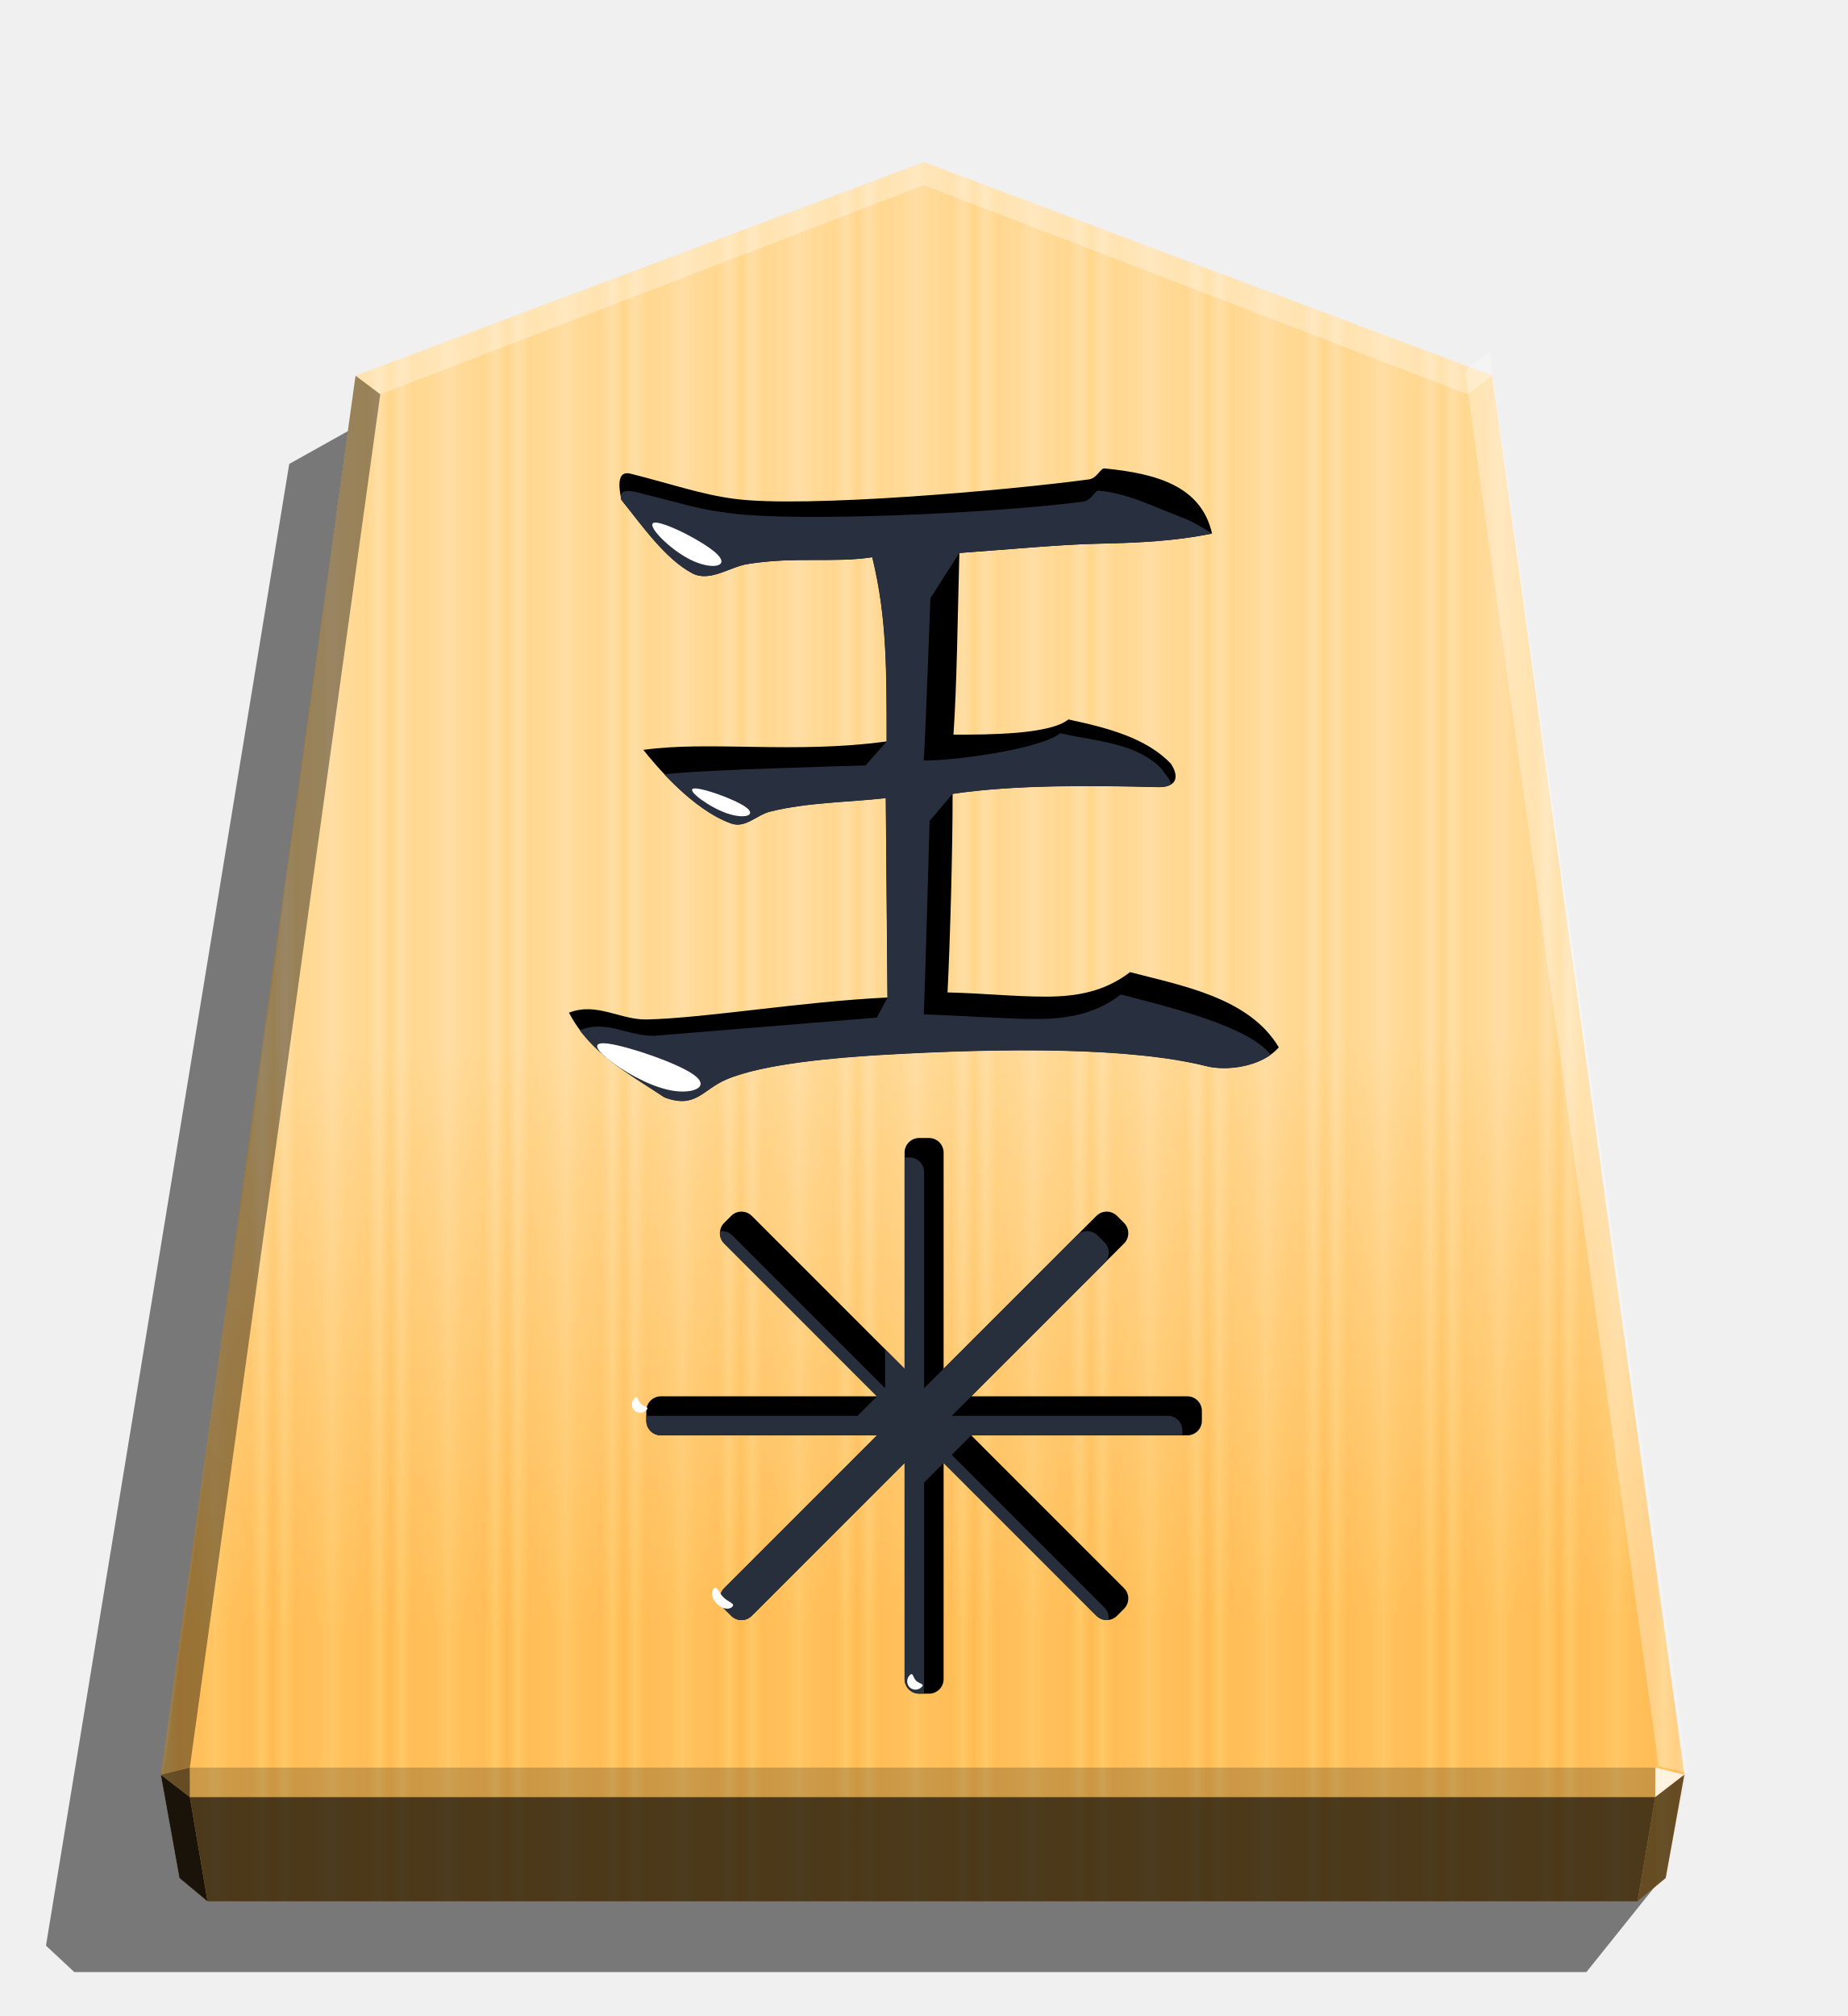
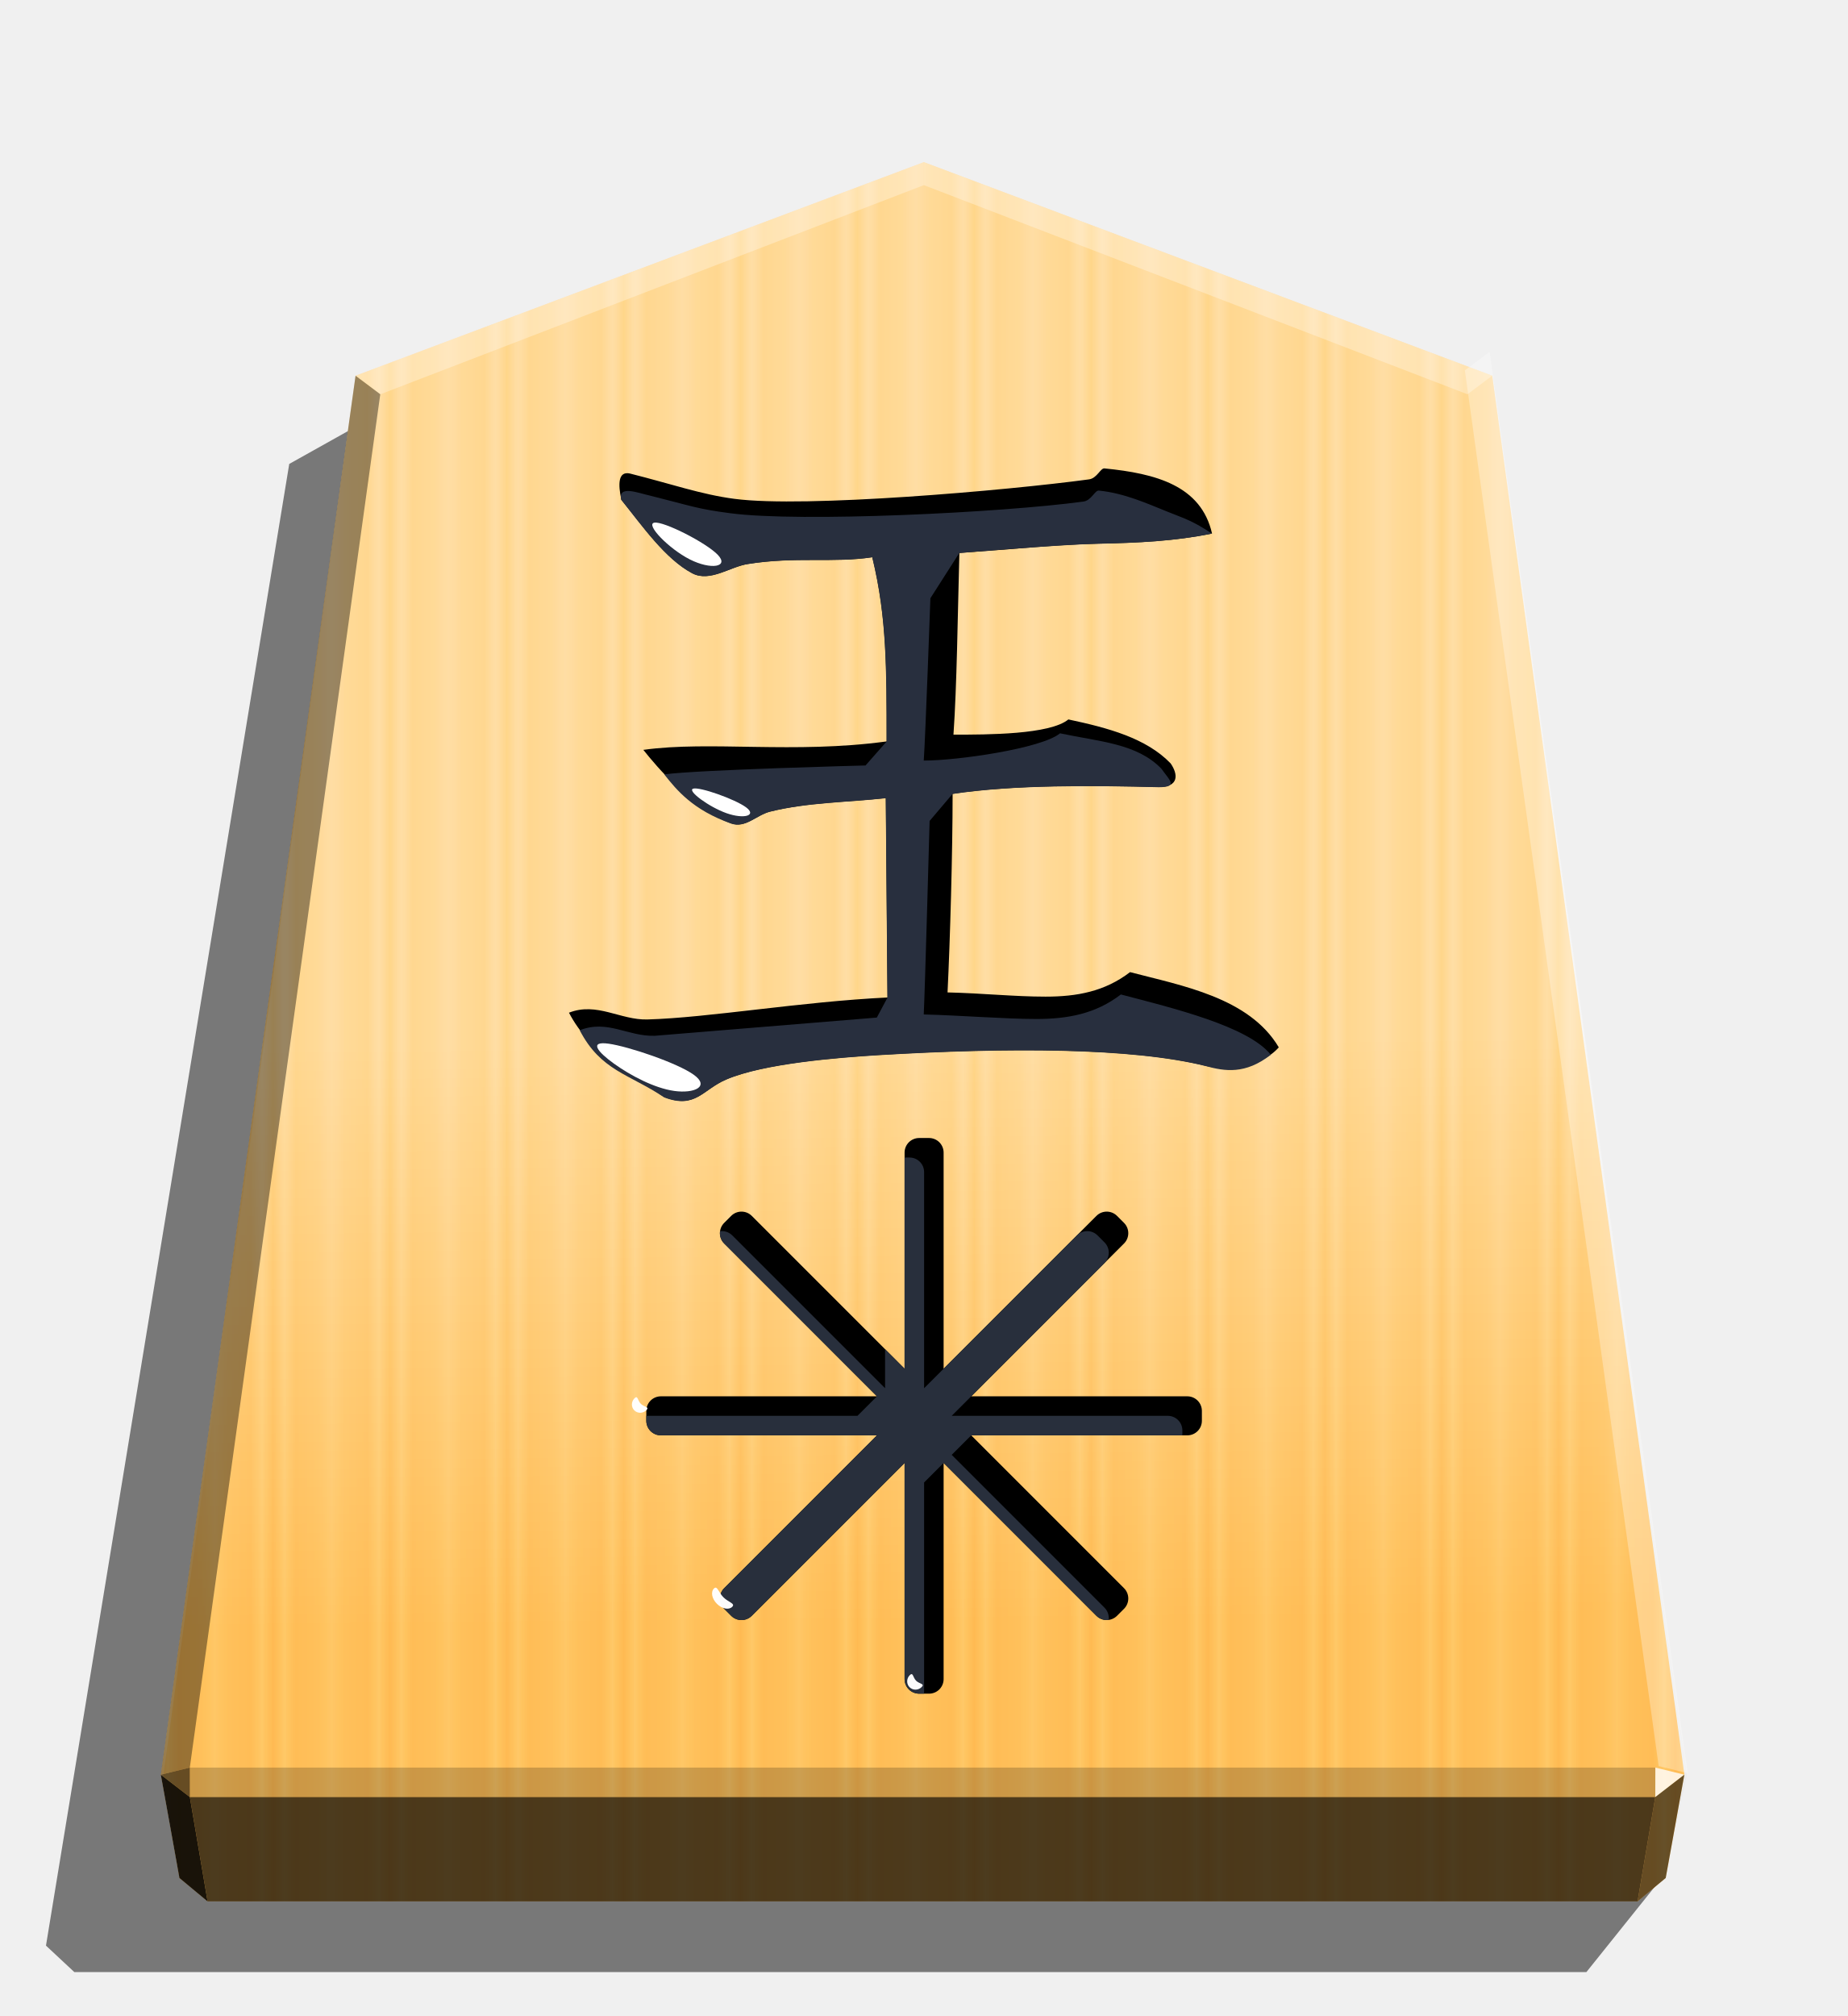
<svg xmlns="http://www.w3.org/2000/svg" xmlns:xlink="http://www.w3.org/1999/xlink" width="498.898" height="544.252" viewBox="0 0 1320 1440">
  <defs>
    <linearGradient id="0OU_svg__a" x1="236.943" x2="278.677" y1="670.458" y2="670.458" gradientUnits="userSpaceOnUse" spreadMethod="reflect">
      <stop offset="0" stop-color="#ffd285" />
      <stop offset=".232" stop-color="#ffcd79" />
      <stop offset=".616" stop-color="#ffca73" />
      <stop offset=".808" stop-color="#ffd386" />
      <stop offset="1" stop-color="#ffc86e" />
    </linearGradient>
    <linearGradient id="0OU_svg__b" x1="660" x2="670.254" y1="115.844" y2="1157.469" gradientUnits="userSpaceOnUse">
      <stop offset=".604" stop-color="#fff" />
      <stop offset="1" />
    </linearGradient>
    <clipPath id="0OU_svg__c">
-       <path stroke-width="5.943" d="M-259.905 606.27c-34.215-15.43-56.354-45.62-98.62-41.595 16.772 26.835 49.645 87.215 92.582 107.342 19.456-16.101 16.101-40.253 6.038-65.747m127.468 137.531c-23.481-39.582-77.152-48.975-118.076-59.709-20.127 15.43-42.266 19.456-67.089 19.456s-49.646-2.684-77.823-3.354c2.013-40.924 4.025-111.367 4.025-157.658 48.975-7.38 111.367-6.709 163.696-5.367 16.101 0 15.43-10.063 9.392-18.785-19.456-20.127-49.645-28.177-81.177-34.886-14.759 12.076-64.405 12.076-91.24 12.076 2.684-38.24 3.354-94.595 4.696-144.24 39.582-2.684 78.494-6.709 110.025-7.38 32.202-.671 61.051-2.013 90.569-8.051-8.721-38.24-44.949-47.633-85.202-51.658-3.354-.671-6.038 8.051-12.747 8.721-64.405 8.722-225.417 22.81-281.101 15.43-26.165-3.354-50.987-12.076-83.19-20.127-9.392-2.013-9.392 8.722-6.709 20.797 16.772 20.797 34.886 46.962 56.354 58.367 14.089 7.38 30.19-5.367 44.278-7.38 37.57-6.038 67.759-.671 98.62-5.367 6.038 24.823 8.722 46.962 10.063 69.772s1.342 45.62 1.342 76.481c-73.797 10.063-140.215-.671-193.215 6.709 10.063 12.747 39.582 47.633 69.772 58.367 11.405 4.025 20.127-6.709 30.861-9.392 29.519-7.38 61.721-7.38 91.911-10.734l1.342 158.329c-69.101 3.354-142.228 16.101-190.531 17.443-21.468.671-40.253-14.089-62.392-5.367 16.772 32.202 47.633 48.304 75.81 67.089 24.823 9.392 30.19-6.038 48.975-14.089 29.519-12.747 88.557-17.443 121.43-19.456 101.974-6.038 200.595-6.038 259.632 8.722 14.759 4.025 43.607 1.342 57.696-14.759z" opacity=".593" />
-     </clipPath>
-     <clipPath id="0OU_svg__d">
      <path stroke-width="1.534" d="M1799.132 1043.252a7.223 7.223 0 0 0-7.237 7.24v107.141l-75.759-75.762a7.22 7.22 0 0 0-10.237 0l-3.45 3.45a7.22 7.22 0 0 0 0 10.237l75.756 75.759h-107.138a7.223 7.223 0 0 0-7.237 7.24v4.88a7.22 7.22 0 0 0 7.237 7.237h107.141l-75.759 75.759a7.226 7.226 0 0 0 0 10.24l3.45 3.45a7.22 7.22 0 0 0 10.237 0l75.759-75.762v107.141c0 4.01 3.227 7.24 7.237 7.24h4.88c4.01 0 7.24-3.23 7.24-7.24V1204.36l75.759 75.762a7.22 7.22 0 0 0 10.237 0l3.45-3.45a7.226 7.226 0 0 0 0-10.24l-75.759-75.759h107.138c4.01 0 7.24-3.227 7.24-7.237v-4.88c0-4.01-3.23-7.24-7.24-7.24h-107.135l75.756-75.759a7.22 7.22 0 0 0 0-10.237l-3.45-3.45a7.22 7.22 0 0 0-10.237 0l-75.759 75.762v-107.141c0-4.01-3.23-7.24-7.24-7.24zm2.438 137.74h-.01z" />
    </clipPath>
-     <path id="0OU_svg__e" d="M654.456 1200.517c2.346 2.346 6.396 2.1 3.974 4.522s-6.287 2.483-8.633.137-2.285-6.211.137-8.633 2.176 1.628 4.522 3.974" />
+     <path id="0OU_svg__d" d="M654.456 1200.517c2.346 2.346 6.396 2.1 3.974 4.522s-6.287 2.483-8.633.137-2.285-6.211.137-8.633 2.176 1.628 4.522 3.974" />
  </defs>
  <path d="m1189.86 1338.05-56.54 70.558H53.07l-20.226-18.874L206.632 331.386l63.085-35.291z" opacity=".5" />
  <path fill="url(#0OU_svg__a)" d="M660 115.844 254.043 268.378l-139.111 999.236 13.312 73.804 20.099 16.718H1169.89l20.099-16.718 13.312-73.804-137.282-999.246z" />
  <path fill="url(#0OU_svg__b)" d="M660 115.844 253.994 268.369l-137.243 999.246 11.442 73.812 20.099 16.719h1021.563l20.134-16.728 15.13-73.802-139.1-999.248z" opacity=".25" style="mix-blend-mode:overlay" />
  <path fill="#fff" d="m1182.559 1262.571-.043 21.064 20.75-16.013z" opacity=".8" />
  <path d="m1203.266 1267.622-20.75 16.013-12.661 74.512 20.099-16.719z" opacity=".6" />
  <g fill="#fff">
    <path d="m254.044 268.378 17.664 13.248 388.293-149.381v-16.402z" opacity=".3" />
    <path d="m1066.019 268.368-17.664 13.248L660 132.246v-16.402z" opacity=".3" />
    <path d="m1064.146 251.267-17.664 13.248 138.452 996.966 20.707 5.052z" opacity=".3" />
  </g>
  <path d="m253.994 268.369 17.664 13.248-136.07 980.953-20.707 5.052z" opacity=".4" />
  <path d="m114.881 1267.622 20.75 16.013 12.661 74.512-20.099-16.719z" opacity=".9" />
  <path d="m135.588 1262.571.043 21.064-20.75-16.013z" opacity=".6" />
  <path d="M135.588 1262.571h1046.971l-.043 21.064H135.631z" opacity=".2" />
  <path d="m1182.516 1283.635-12.661 74.512H148.292l-12.661-74.512z" opacity=".7" />
  <path d="M913.552 748.104c-21.128-35.616-69.421-44.067-106.245-53.726-18.11 13.884-38.03 17.507-60.367 17.507s-44.671-2.415-70.025-3.018c1.812-36.824 3.622-100.208 3.622-141.862 44.068-6.64 100.208-6.037 147.295-4.83 14.487 0 13.884-9.054 8.45-16.902-17.506-18.11-44.671-25.353-73.043-31.39-13.28 10.866-57.951 10.866-82.098 10.866 2.415-34.41 3.018-85.117 4.225-129.788 35.616-2.415 70.63-6.037 99.002-6.64 28.976-.605 54.933-1.812 81.495-7.245-7.849-34.41-40.446-42.86-76.666-46.482-3.018-.604-5.433 7.244-11.47 7.848-57.951 7.848-202.831 20.525-252.935 13.884-23.544-3.018-45.88-10.866-74.855-18.11-8.45-1.812-8.45 7.848-6.037 18.714 15.092 18.714 31.39 42.256 50.709 52.518 12.677 6.64 27.165-4.829 39.842-6.64 33.805-5.433 60.97-.604 88.74-4.83 5.432 22.336 7.847 42.257 9.054 62.781s1.207 41.05 1.207 68.818c-66.403 9.055-126.166-.604-173.855 6.037 9.054 11.47 35.615 42.86 62.78 52.518 10.263 3.622 18.11-6.036 27.77-8.45 26.56-6.641 55.537-6.641 82.702-9.659l1.207 142.465c-62.177 3.018-127.977 14.488-171.44 15.696-19.318.603-36.22-12.678-56.142-4.83 15.092 28.977 42.86 43.464 68.214 60.367 22.336 8.451 27.165-5.433 44.068-12.677 26.56-11.47 79.683-15.695 109.263-17.507 91.757-5.433 180.497-5.433 233.619 7.848 13.281 3.622 39.238 1.208 51.915-13.28z" />
-   <g clip-path="url(#0OU_svg__c)" transform="matrix(.9 0 0 .9 1032.719 78.829)">
-     <path fill="#282f3e" d="M-138.744 749.507c-18.155-22.702-78.095-37.102-119.018-47.835-20.129 15.428-42.266 19.457-67.09 19.457s-61.194-2.924-89.375-3.595c1.005-20.462 4.654-153.577 4.654-153.577l18.161-21.412c48.975-7.38 111.37-6.71 163.697-5.366 16.1 0 8.195-5.931 2.157-14.65-19.457-20.128-48.94-21.412-80.472-28.121-14.762 12.076-81.359 21.638-108.19 21.638 1.342-19.119 5.276-128.848 5.276-128.848l22.904-35.854s78.494-6.71 110.027-7.38c32.205-.672 61.052-2.015 90.57-8.053-15.255-10.086-20.509-11.464-35.55-17.49-15.404-6.17-33.91-14.62-54.033-16.629-3.352-.671-6.038 8.053-12.748 8.725-64.403 8.724-224.32 16.598-280.005 9.217-26.167-3.352-31.254-5.866-63.459-13.912-9.39-2.015-25.833-8.82-23.153 3.256 16.77 20.8 34.885 46.961 56.356 58.366 14.09 7.38 30.19-5.367 44.28-7.382 37.572-6.038 67.762-.671 98.623-5.366 6.038 24.824 8.724 46.96 10.062 69.77s1.343 45.617 1.343 76.479l-16.712 18.976s-133.263 3.399-159.763 7.09c10.062 12.747 22.839 28.276 53.029 39.009 11.404 4.023 20.128-6.71 30.861-9.39 29.519-7.381 61.723-7.381 91.913-10.733l1.343 158.33-8.427 15.78-176.26 14.452c-21.466.672-37.429-13.098-59.566-4.38 16.77 32.205 38.962 34.529 67.137 53.314 24.823 9.39 30.19-6.038 48.975-14.09 29.519-12.748 88.556-17.443 121.432-19.458 101.974-6.038 200.596-6.038 259.633 8.725 14.762 4.023 31.117 6.78 51.406-9.063z" />
-   </g>
+   <path fill="#282f3e" d="M907.85 753.385c-16.34-20.432-70.286-33.392-107.117-43.051-18.116 13.885-38.04 17.511-60.38 17.511s-55.075-2.632-80.438-3.235c.904-18.416 4.188-138.22 4.188-138.22l16.345-19.27c44.078-6.643 100.233-6.04 147.328-4.83 14.49 0 7.375-5.338 1.94-13.185-17.51-18.115-44.045-19.27-72.424-25.309-13.286 10.869-73.223 19.474-97.371 19.474 1.208-17.207 4.748-115.963 4.748-115.963l20.614-32.268s70.645-6.04 99.024-6.642c28.985-.605 54.947-1.814 81.513-7.248-13.73-9.078-18.458-10.318-31.995-15.741-13.863-5.553-30.519-13.158-48.63-14.966-3.016-.604-5.434 7.247-11.473 7.852-57.962 7.852-201.888 14.939-252.004 8.296-23.55-3.017-28.129-5.28-57.113-12.521-8.451-1.814-23.25-7.938-20.838 2.93 15.093 18.72 31.397 42.265 50.72 52.53 12.682 6.642 27.172-4.83 39.853-6.644 33.814-5.434 60.985-.604 88.76-4.83 5.434 22.342 7.852 42.264 9.056 62.793s1.209 41.056 1.209 68.832l-15.041 17.078s-119.937 3.059-143.787 6.38c9.056 11.473 20.555 25.45 47.726 35.109 10.264 3.62 18.116-6.039 27.775-8.451 26.567-6.643 55.55-6.643 82.722-9.66l1.209 142.497-7.585 14.202-158.634 13.007c-19.32.605-33.686-11.788-53.61-3.942 15.094 28.985 35.067 31.076 60.424 47.983 22.34 8.45 27.171-5.435 44.078-12.681 26.567-11.474 79.7-15.699 109.288-17.513 91.777-5.434 180.537-5.434 233.67 7.853 13.286 3.62 28.006 6.102 46.266-8.157z" />
  <path fill="#fff" d="M512.737 396.262c-8.451-8.753-38.634-24.046-45.275-22.938s10.263 18.613 25.354 26.258 28.372 5.431 19.92-3.32m20.218 180.379c-7.952-5.85-33.113-14.732-37.742-13.323s11.277 13.109 23.858 17.55 21.836 1.623 13.883-4.227zm-37.303 191.065c-11.702-8.434-46.528-20.198-60.81-22.206s-8.016 5.742 3.688 14.176 28.848 17.558 43.128 19.565 25.698-3.1 13.994-11.535" />
  <path d="M656.649 812.865a10.406 10.406 0 0 0-10.426 10.431v154.359L537.077 868.504a10.406 10.406 0 0 0-14.748 0l-4.971 4.971a10.406 10.406 0 0 0 0 14.748l109.141 109.146H472.146a10.405 10.405 0 0 0-10.426 10.431v7.03a10.4 10.4 0 0 0 10.426 10.426h154.359l-109.146 109.146a10.41 10.41 0 0 0 0 14.753l4.971 4.971a10.406 10.406 0 0 0 14.748 0l109.146-109.151v154.359a10.406 10.406 0 0 0 10.426 10.431h7.03a10.41 10.41 0 0 0 10.431-10.431v-154.359l109.146 109.151a10.406 10.406 0 0 0 14.748 0l4.971-4.971a10.41 10.41 0 0 0 0-14.753L693.83 1025.256h154.354a10.406 10.406 0 0 0 10.431-10.426v-7.03a10.41 10.41 0 0 0-10.431-10.431h-154.35l109.141-109.146a10.406 10.406 0 0 0 0-14.748l-4.971-4.971a10.406 10.406 0 0 0-14.748 0L674.11 977.654V823.296a10.41 10.41 0 0 0-10.431-10.431zm3.512 198.442h-.014z" />
-   <path fill="#29303d" fill-opacity=".99" d="M1789.457 1052.923a7.223 7.223 0 0 0-7.237 7.24v107.141l-75.759-75.762a7.22 7.22 0 0 0-10.237 0l-3.45 3.45a7.22 7.22 0 0 0 0 10.237l85.431 66.088-9.675 9.671h-107.138a7.223 7.223 0 0 0-7.237 7.24v4.88a7.22 7.22 0 0 0 7.237 7.237h107.141l-75.759 75.759a7.226 7.226 0 0 0 0 10.24l3.45 3.45a7.22 7.22 0 0 0 10.237 0l75.759-75.762v107.141c0 4.01 3.227 7.24 7.237 7.24h4.88c4.01 0 7.24-3.23 7.24-7.24v-107.141l9.675-9.671 66.084 85.434a7.22 7.22 0 0 0 10.237 0l3.45-3.45a7.226 7.226 0 0 0 0-10.24l-75.759-75.759 9.675-9.671 97.463 9.671c3.991.396 7.24-3.227 7.24-7.237v-4.88c0-4.01-3.23-7.24-7.24-7.24h-107.135l75.756-75.759a7.22 7.22 0 0 0 0-10.237l-3.45-3.45a7.22 7.22 0 0 0-10.237 0l-75.759 75.762v-107.141c0-4.01-3.23-7.24-7.24-7.24zm2.438 137.74h-.01z" clip-path="url(#0OU_svg__d)" transform="translate(-1935.36 -690.148)scale(1.4407)" />
+   <path fill="#29303d" fill-opacity=".99" d="M1789.457 1052.923a7.223 7.223 0 0 0-7.237 7.24v107.141l-75.759-75.762a7.22 7.22 0 0 0-10.237 0l-3.45 3.45a7.22 7.22 0 0 0 0 10.237l85.431 66.088-9.675 9.671h-107.138a7.223 7.223 0 0 0-7.237 7.24v4.88a7.22 7.22 0 0 0 7.237 7.237h107.141l-75.759 75.759a7.226 7.226 0 0 0 0 10.24l3.45 3.45a7.22 7.22 0 0 0 10.237 0l75.759-75.762v107.141c0 4.01 3.227 7.24 7.237 7.24h4.88c4.01 0 7.24-3.23 7.24-7.24v-107.141l9.675-9.671 66.084 85.434a7.22 7.22 0 0 0 10.237 0l3.45-3.45a7.226 7.226 0 0 0 0-10.24l-75.759-75.759 9.675-9.671 97.463 9.671c3.991.396 7.24-3.227 7.24-7.237v-4.88c0-4.01-3.23-7.24-7.24-7.24h-107.135l75.756-75.759a7.22 7.22 0 0 0 0-10.237l-3.45-3.45a7.22 7.22 0 0 0-10.237 0l-75.759 75.762v-107.141c0-4.01-3.23-7.24-7.24-7.24zm2.438 137.74h-.01z" clip-path="url(#0OU_svg__c)" transform="translate(-1935.36 -690.148)scale(1.4407)" />
  <g fill="#fff" fill-opacity=".98">
    <path d="M516.823 1140.931c3.607 3.607 8.68 4.384 6.258 6.806s-7.31 1.46-10.917-2.147-4.569-8.495-2.147-10.917 3.198 2.65 6.806 6.258" />
-     <use xlink:href="#0OU_svg__e" />
-     <use xlink:href="#0OU_svg__e" x="-196.651" y="-197.774" />
+     <use xlink:href="#0OU_svg__d" />
+     <use xlink:href="#0OU_svg__d" x="-196.651" y="-197.774" />
  </g>
</svg>
